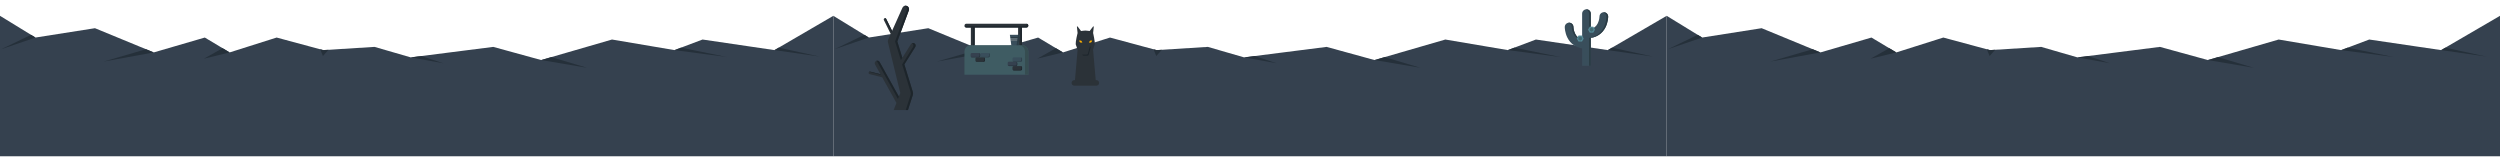
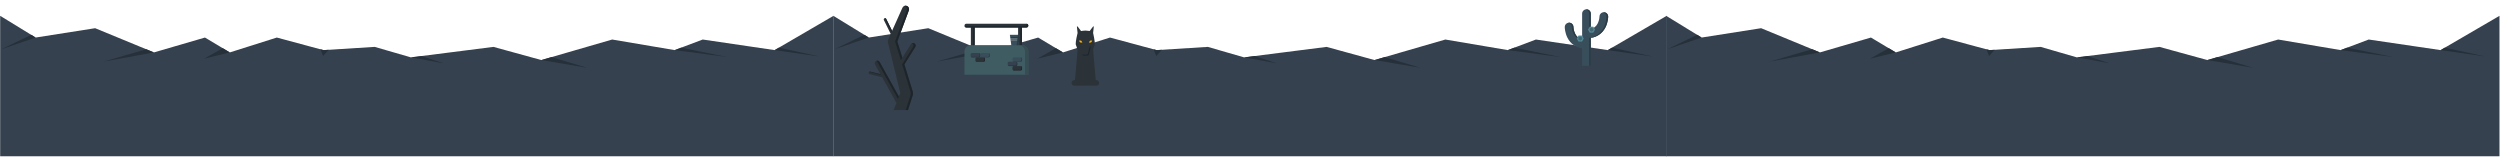
<svg xmlns="http://www.w3.org/2000/svg" version="1.1" x="0px" y="0px" viewBox="0 0 14400 900" enable-background="new 0 0 14400 900" xml:space="preserve">
  <g id="Layer_5">
    <g>
      <polygon fill="#35414F" points="4800,91.095 5004.25,216.238 5347,162.399 5685.665,301.959 5979.606,216.238 6122.711,301.959     6393.523,216.238 6661.92,288.602 6957.41,270.077 7165.934,330.518 7641.273,270.077 7917.218,345.921 8325.137,227.656     8685.064,288.602 8846.767,227.656 9260.949,288.602 9600,91.095 9600,900 4800,900   " />
      <polygon fill="#25303A" points="5004.25,216.238 4807,283.556 4978.657,200.557   " />
      <polygon fill="#25303A" points="5685.665,301.959 5396,354.792 5641.006,283.556   " />
      <polygon fill="#25303A" points="6122.711,301.959 5974,338.281 6082.042,277.597   " />
      <polygon fill="#25303A" points="7165.934,330.518 7353.674,364.509 7227.085,322.742   " />
      <polygon fill="#25303A" points="6644.399,283.878 6660,322.742 6692.479,286.686 6661.92,288.602   " />
      <polygon fill="#25303A" points="7917.218,345.921 8182.466,390.718 7976.022,328.873   " />
      <polygon fill="#25303A" points="8685.064,288.602 8989.501,328.873 8722.819,274.373   " />
      <polygon fill="#25303A" points="9285.377,274.373 9521.975,326.1 9260.949,288.602   " />
-     </g>
-     <g>
-       <polygon fill="#35414F" points="0,91.095 204.25,216.238 547,162.399 885.665,301.959 1179.606,216.238 1322.711,301.959     1593.523,216.238 1861.92,288.602 2157.41,270.077 2365.934,330.518 2841.273,270.077 3117.218,345.921 3525.137,227.656     3885.065,288.602 4046.767,227.656 4460.95,288.602 4800,91.095 4800,900 0,900   " />
-       <polygon fill="#25303A" points="204.25,216.238 7,283.556 178.657,200.557   " />
-       <polygon fill="#25303A" points="885.665,301.959 596,354.792 841.006,283.556   " />
-       <polygon fill="#25303A" points="1322.711,301.959 1174,338.281 1282.042,277.597   " />
-       <polygon fill="#25303A" points="2365.934,330.518 2553.674,364.509 2427.085,322.742   " />
-       <polygon fill="#25303A" points="1844.4,283.878 1860,322.742 1892.479,286.686 1861.92,288.602   " />
-       <polygon fill="#25303A" points="3117.218,345.921 3382.466,390.718 3176.022,328.873   " />
-       <polygon fill="#25303A" points="3885.065,288.602 4189.501,328.873 3922.819,274.373   " />
-       <polygon fill="#25303A" points="4485.377,274.373 4721.974,326.1 4460.95,288.602   " />
-     </g>
-     <g>
-       <polygon fill="#35414F" points="9600,91.095 9804.25,216.238 10147,162.399 10485.665,301.959 10779.605,216.238     10922.711,301.959 11193.523,216.238 11461.92,288.602 11757.41,270.077 11965.934,330.518 12441.273,270.077 12717.219,345.921     13125.137,227.656 13485.064,288.602 13646.767,227.656 14060.949,288.602 14400,91.095 14400,900 9600,900   " />
-       <polygon fill="#25303A" points="9804.25,216.238 9607,283.556 9778.657,200.557   " />
-       <polygon fill="#25303A" points="10485.665,301.959 10196,354.792 10441.006,283.556   " />
-       <polygon fill="#25303A" points="10922.711,301.959 10774,338.281 10882.042,277.597   " />
-       <polygon fill="#25303A" points="11965.934,330.518 12153.674,364.509 12027.085,322.742   " />
-       <polygon fill="#25303A" points="11444.399,283.878 11460,322.742 11492.479,286.686 11461.92,288.602   " />
-       <polygon fill="#25303A" points="12717.219,345.921 12982.466,390.718 12776.022,328.873   " />
-       <polygon fill="#25303A" points="13485.064,288.602 13789.501,328.873 13522.819,274.373   " />
-       <polygon fill="#25303A" points="14085.377,274.373 14321.975,326.1 14060.949,288.602   " />
    </g>
  </g>
  <g id="Layer_3">
</g>
  <g id="Layer_2">
</g>
  <g id="Layer_1">
</g>
  <g id="measurement_x5F_tools">
    <g>
      <g>
        <path fill="#394E5B" d="M9238.048,70.467c-13.808,0-25,11.192-25,25c0,0.191-0.424,19.946-9.86,38.819     c-8.636,17.271-21.875,28.239-40.14,33.159V78.651c0-13.807-11.193-25-25-25s-25,11.193-25,25v148.978     c-18.265-4.92-31.504-15.887-40.14-33.159c-9.437-18.873-9.86-38.628-9.86-38.819c0-13.808-11.192-25-25-25s-25,11.192-25,25     c0,3.163,0.425,31.751,15.14,61.181c9.228,18.455,22.073,33.258,38.181,43.995c13.561,9.041,29.193,15.018,46.68,17.873v100.126     h50v-160.31c17.486-2.854,33.119-8.832,46.68-17.873c16.107-10.737,28.953-25.54,38.181-43.995     c14.715-29.43,15.14-58.018,15.14-61.181C9263.048,81.66,9251.855,70.467,9238.048,70.467z" />
        <g>
          <path fill="#2A3B44" d="M9053.048,155.651c0,0.191,0.424,19.946,9.86,38.819c8.636,17.271,21.875,28.239,40.14,33.159v-3.526      c-13.193-5.861-23.169-15.69-30.14-29.633c-9.437-18.873-9.86-38.628-9.86-38.819c0-13.808-11.192-25-25-25      c-1.713,0-3.385,0.173-5,0.501C9044.459,133.468,9053.048,143.555,9053.048,155.651z" />
          <path fill="#2A3B44" d="M9153.048,78.651v88.795c3.521-0.948,6.85-2.127,10-3.526V78.651c0-13.807-11.193-25-25-25      c-1.713,0-3.385,0.173-5,0.501C9144.458,56.468,9153.048,66.556,9153.048,78.651z" />
          <path fill="#2A3B44" d="M9238.048,70.467c-1.713,0-3.385,0.173-5,0.501c11.411,2.316,20,12.404,20,24.499      c0,3.163-0.425,31.751-15.14,61.181c-9.228,18.455-22.073,33.258-38.181,43.995c-13.561,9.041-29.193,15.018-46.68,17.873      v160.31h10v-160.31c17.486-2.854,33.119-8.832,46.68-17.873c16.107-10.737,28.953-25.54,38.181-43.995      c14.715-29.43,15.14-58.018,15.14-61.181C9263.048,81.66,9251.855,70.467,9238.048,70.467z" />
        </g>
      </g>
      <polygon fill="#538896" points="9157.199,188.094 9147.199,170.773 9157.199,153.453 9177.199,153.453 9187.199,170.773     9177.199,188.094   " />
      <polygon fill="#538896" points="9092.224,239.415 9082.224,222.094 9092.224,204.774 9112.224,204.774 9122.224,222.094     9112.224,239.415   " />
      <polygon fill="#426972" points="9177.577,176.765 9167.199,182.757 9156.82,176.765 9156.82,164.781 9167.199,158.789     9177.577,164.781   " />
      <polygon fill="#426972" points="9112.602,228.086 9102.224,234.078 9091.845,228.086 9091.845,216.102 9102.224,210.11     9112.602,216.102   " />
    </g>
    <g id="dead_x5F_tree_2_">
      <path fill="#2B3238" d="M5008.696,427.017l72.767,18.447l82.016,147.321l-16.087,41.385h82.436l27.05-84.01l0.65-2.011    c1.976-6.114,2.16-12.875,0.128-19.483l-48.48-157.656l62.806-100.535c4.389-7.025,2.252-16.279-4.774-20.669    c-7.028-4.391-16.281-2.252-20.669,4.774l-49.031,78.485l-28.98-94.242l66.508-179.138c3.608-9.788-0.916-20.898-10.579-25.227    c-10.086-4.518-21.925-0.005-26.443,10.081l-59.635,133.121l-33.866-68.734c-1.83-3.716-6.326-5.244-10.042-3.413    c-3.716,1.83-5.244,6.327-3.413,10.042l39.069,79.296c0.092,0.188,0.206,0.356,0.312,0.532l-14.59,32.57    c-2.108,4.704-2.733,10.131-1.417,15.527l0.392,1.606l70.844,290.621l-8.07,20.761l-111.107-199.577    c-4.028-7.238-13.163-9.839-20.401-5.81s-9.84,13.163-5.81,20.401l31.155,55.962l-59.051-14.97    c-4.015-1.015-8.096,1.412-9.112,5.428C5002.251,421.918,5004.681,425.998,5008.696,427.017z" />
      <path fill="#1D252B" d="M5211.559,34.458c9.662,4.329,14.187,15.438,10.578,25.227l-66.508,179.138l33.235,108.078l8.644-13.836    l-28.98-94.242l66.508-179.138c3.608-9.788-0.916-20.898-10.578-25.227c-4.802-2.151-9.993-2.235-14.61-0.665    C5210.421,33.99,5210.993,34.205,5211.559,34.458z" />
      <path fill="#1D252B" d="M5053.59,356.892l118.702,213.219l5.304-13.643l-111.107-199.577c-3.872-6.958-12.458-9.612-19.547-6.23    C5049.657,351.955,5052.016,354.063,5053.59,356.892z" />
      <path fill="#1D252B" d="M5267.207,249.806c-4.507-2.816-9.924-2.934-14.391-0.812c0.506,0.242,1.005,0.508,1.492,0.812    c7.026,4.39,9.163,13.644,4.774,20.669l-62.806,100.535l48.48,157.656c2.032,6.608,1.849,13.369-0.128,19.483l-0.65,2.011    l-27.05,84.01h12.898l27.05-84.01l0.65-2.011c1.977-6.114,2.16-12.875,0.128-19.483l-48.48-157.656l62.806-100.535    C5276.37,263.45,5274.233,254.196,5267.207,249.806z" />
      <path fill="#1D252B" d="M5073.552,431.253l-2.119-3.807l-59.051-14.97c-2.449-0.619-4.919,0.048-6.707,1.57L5073.552,431.253z" />
      <path fill="#1D252B" d="M5135.185,184.788l3.193-7.128l-33.866-68.734c-1.689-3.431-5.651-4.99-9.173-3.769L5135.185,184.788z" />
    </g>
    <g>
      <g id="well_5_">
        <path fill="#2B3238" d="M5912.084,136.549h-25.745h-11.034h-11.034H5614.18h-11.034h-11.034h-25.745     c-6.094,0-11.034,4.939-11.034,11.034c0,6.094,4.939,11.034,11.034,11.034h25.745v233.19c0,6.094,4.939,11.034,11.034,11.034     s11.034-4.939,11.034-11.034v-233.19h250.093v233.376c0,6.094,4.939,11.034,11.034,11.034s11.034-4.939,11.034-11.034V158.616     h25.745c6.094,0,11.034-4.939,11.034-11.034C5923.118,141.488,5918.179,136.549,5912.084,136.549z" />
        <path fill="#3F5C63" d="M5886.34,260.045h-294.228c-20.312,0-36.778,16.467-36.778,36.778v133.74h367.784v-133.74     C5923.118,276.512,5906.651,260.045,5886.34,260.045z" />
        <path fill="#1D252B" d="M5913.418,136.637c0.367,1.099,0.574,2.271,0.574,3.494c0,6.094-4.939,11.034-11.033,11.034h-25.745     h-22.067h-250.093h-47.812c-0.452,0-0.896-0.036-1.333-0.088c1.462,4.379,5.587,7.54,10.459,7.54h38.686v101.429h9.126V158.616     h240.967h22.067v101.429h9.126V158.616h25.745c6.094,0,11.034-4.939,11.034-11.034     C5923.118,141.94,5918.882,137.297,5913.418,136.637z" />
        <g>
          <g>
            <polygon fill="#394E5B" points="5819.575,220.471 5820.414,226.63 5870.906,226.63 5871.744,220.471      " />
            <polygon fill="#394E5B" points="5874.486,200.307 5816.833,200.307 5818.574,213.115 5872.744,213.115      " />
            <polygon fill="#394E5B" points="5824.994,260.308 5866.325,260.308 5869.905,233.985 5821.413,233.985      " />
            <polygon fill="#2A3B44" points="5818.574,213.115 5819.075,216.793 5819.575,220.471 5871.744,220.471 5872.244,216.793        5872.744,213.115      " />
            <polygon fill="#2A3B44" points="5820.413,226.63 5820.913,230.308 5821.413,233.985 5869.905,233.985 5870.406,230.308        5870.906,226.63      " />
          </g>
          <polygon fill="#2A3B44" points="5863.576,200.307 5855.415,260.308 5866.325,260.308 5874.486,200.307     " />
        </g>
        <path fill="#35414F" d="M5645.882,323.01c0,4.062-3.293,7.356-7.356,7.356h-40.456c-4.062,0-7.356-3.293-7.356-7.356v-10.298     c0-4.062,3.293-7.356,7.356-7.356h40.456c4.062,0,7.356,3.293,7.356,7.356V323.01z" />
        <path fill="#394E5B" d="M5701.049,323.01c0,4.062-3.293,7.356-7.356,7.356h-40.456c-4.062,0-7.355-3.293-7.355-7.356v-10.298     c0-4.062,3.293-7.356,7.355-7.356h40.456c4.062,0,7.356,3.293,7.356,7.356V323.01z" />
        <path fill="#2B3238" d="M5673.465,348.019c0,4.062-3.293,7.356-7.355,7.356h-40.457c-4.062,0-7.355-3.293-7.355-7.356v-10.298     c0-4.062,3.293-7.356,7.355-7.356h40.457c4.062,0,7.355,3.293,7.355,7.356V348.019z" />
        <path fill="#2B3238" d="M5887.035,398.038c0,4.062-3.293,7.356-7.355,7.356h-40.457c-4.062,0-7.355-3.293-7.355-7.356V387.74     c0-4.062,3.293-7.356,7.355-7.356h40.457c4.062,0,7.355,3.293,7.355,7.356V398.038z" />
        <path fill="#394E5B" d="M5887.035,348.019c0,4.062-3.293,7.356-7.355,7.356h-40.457c-4.062,0-7.355-3.293-7.355-7.356v-10.298     c0-4.062,3.293-7.356,7.355-7.356h40.457c4.062,0,7.355,3.293,7.355,7.356V348.019z" />
        <path fill="#35414F" d="M5859.451,373.028c0,4.062-3.293,7.356-7.355,7.356h-40.456c-4.062,0-7.356-3.293-7.356-7.356V362.73     c0-4.062,3.293-7.356,7.356-7.356h40.456c4.062,0,7.355,3.293,7.355,7.356V373.028z" />
        <path fill="#25303A" d="M5641.04,305.826c0.728,1.142,1.164,2.489,1.164,3.944v10.298c0,4.062-3.292,7.356-7.355,7.356h-40.456     c-0.887,0-1.726-0.182-2.513-0.469c1.306,2.046,3.583,3.412,6.19,3.412h40.456c4.063,0,7.356-3.293,7.356-7.356v-10.298     C5645.882,309.536,5643.858,306.856,5641.04,305.826z" />
        <path fill="#2A3B44" d="M5696.207,305.826c0.729,1.142,1.165,2.489,1.165,3.944v10.298c0,4.062-3.293,7.356-7.356,7.356h-40.456     c-0.887,0-1.726-0.182-2.513-0.469c1.306,2.046,3.583,3.412,6.19,3.412h40.456c4.063,0,7.356-3.293,7.356-7.356v-10.298     C5701.049,309.536,5699.026,306.856,5696.207,305.826z" />
        <path fill="#1D252B" d="M5668.623,330.835c0.729,1.142,1.165,2.489,1.165,3.944v10.298c0,4.062-3.293,7.356-7.355,7.356h-40.457     c-0.886,0-1.725-0.182-2.513-0.469c1.306,2.046,3.583,3.412,6.19,3.412h40.457c4.063,0,7.355-3.293,7.355-7.356v-10.298     C5673.465,334.545,5671.442,331.865,5668.623,330.835z" />
        <path fill="#1D252B" d="M5882.193,380.853c0.729,1.142,1.165,2.489,1.165,3.944v10.298c0,4.062-3.293,7.356-7.356,7.356h-40.456     c-0.886,0-1.726-0.182-2.513-0.469c1.306,2.046,3.583,3.412,6.19,3.412h40.457c4.062,0,7.355-3.293,7.355-7.356V387.74     C5887.035,384.564,5885.012,381.884,5882.193,380.853z" />
        <path fill="#25303A" d="M5854.609,355.844c0.728,1.142,1.164,2.489,1.164,3.944v10.298c0,4.063-3.292,7.356-7.355,7.356h-40.457     c-0.886,0-1.725-0.182-2.513-0.469c1.306,2.046,3.583,3.412,6.191,3.412h40.456c4.063,0,7.355-3.293,7.355-7.356V362.73     C5859.451,359.555,5857.428,356.874,5854.609,355.844z" />
        <path fill="#2A3B44" d="M5882.192,330.835c0.729,1.142,1.165,2.489,1.165,3.944v10.298c0,4.062-3.293,7.356-7.356,7.356h-40.456     c-0.887,0-1.726-0.182-2.513-0.469c1.306,2.046,3.583,3.412,6.19,3.412h40.457c4.062,0,7.355-3.293,7.355-7.356v-10.298     C5887.035,334.545,5885.012,331.865,5882.192,330.835z" />
      </g>
      <path fill="#364D51" d="M5886.34,260.045h-19.288c20.31,0.002,36.775,16.468,36.775,36.778v133.74l19.292,0v-133.74    C5923.118,276.512,5906.651,260.045,5886.34,260.045z" />
    </g>
    <g id="wolf_2_">
      <path fill="#2B3238" d="M6314.959,461.545h-3.526l-15.3-175.508l7.389-23.417c0.098-0.15,2.43-5.861,2.599-7.943    c1.289-15.903-9.459-63.116-9.459-63.116c-0.006-0.021-0.015-0.041-0.021-0.062c-0.111-0.373-0.245-0.737-0.382-1.1l3.878-36.046    c0.079-0.759-0.228-1.544-0.881-2.039c-0.993-0.751-2.407-0.556-3.158,0.437l-19.648,25.96c0,0-18.601-2.71-24.851-2.71    c-6.25,0-24.854,2.71-24.854,2.71l-19.648-25.96c-0.462-0.607-1.224-0.969-2.039-0.881c-1.238,0.133-2.133,1.245-2,2.483    l3.878,36.045c-0.138,0.363-0.271,0.727-0.382,1.1c-0.006,0.021-0.015,0.041-0.021,0.062c0,0-11.628,47.165-10.46,63.116    c0.153,2.084,2.501,7.794,2.599,7.943l8.388,23.417l-15.3,175.508h-3.526c-8.859,0-16.041,7.182-16.041,16.041    s7.182,16.041,16.041,16.041h63.363h63.363c8.859,0,16.041-7.182,16.041-16.041S6323.818,461.545,6314.959,461.545z" />
      <g>
        <path fill="#FFB000" d="M6221.72,244.277c-2.678-1.709-6.48-10.931-6.48-10.931s9.966-0.436,12.644,1.273     c2.678,1.709,6.48,10.931,6.48,10.931S6224.398,245.986,6221.72,244.277z" />
      </g>
      <g>
        <path fill="#FFB000" d="M6284.859,244.277c2.678-1.709,6.48-10.931,6.48-10.931s-9.965-0.436-12.644,1.273     c-2.678,1.709-6.48,10.931-6.48,10.931S6282.181,245.986,6284.859,244.277z" />
      </g>
      <g>
        <path fill="#1D252B" d="M6277.58,265.704c0.061,0.809-0.001,1.64-0.219,2.469l-10.712,40.779     c-0.866,3.297-3.846,5.595-7.254,5.595h-22.061c-1.238,0-2.415-0.311-3.459-0.855l0.375,1.429     c0.866,3.297,3.846,5.595,7.254,5.595h22.06c3.408,0,6.388-2.298,7.254-5.595l10.712-40.779     C6282.453,270.828,6280.723,267.243,6277.58,265.704z" />
      </g>
    </g>
+     <g>
+       <polygon fill="#35414F" points="1,91.095 205.25,216.238 548,162.399 886.665,301.959 1180.606,216.238 1323.711,301.959     1594.523,216.238 1862.92,288.602 2158.41,270.077 2366.934,330.518 2842.273,270.077 3118.218,345.921 3526.137,227.656     3886.065,288.602 4047.767,227.656 4461.95,288.602 4801,91.095 4801,900 1,900   " />
+       <polygon fill="#25303A" points="205.25,216.238 8,283.556 179.657,200.557   " />
+       <polygon fill="#25303A" points="886.665,301.959 597,354.792 842.006,283.556   " />
+       <polygon fill="#25303A" points="1323.711,301.959 1175,338.281 1283.042,277.597   " />
+       <polygon fill="#25303A" points="2366.934,330.518 2554.674,364.509 2428.085,322.742   " />
+       <polygon fill="#25303A" points="1845.4,283.878 1861,322.742 1893.479,286.686 1862.92,288.602   " />
+       <polygon fill="#25303A" points="3118.218,345.921 3383.466,390.718 3177.022,328.873   " />
+       <polygon fill="#25303A" points="3886.065,288.602 4190.501,328.873 3923.819,274.373   " />
+       <polygon fill="#25303A" points="4486.377,274.373 4722.974,326.1 4461.95,288.602   " />
+     </g>
+     <g>
+       <polygon fill="#35414F" points="9597,91.095 9801.25,216.238 10144,162.399 10482.665,301.959 10776.605,216.238     10919.711,301.959 11190.523,216.238 11458.92,288.602 11754.41,270.077 11962.934,330.518 12438.273,270.077 12714.219,345.921     13122.137,227.656 13482.064,288.602 13643.767,227.656 14057.949,288.602 14397,91.095 14397,900 9597,900   " />
+       <polygon fill="#25303A" points="9801.25,216.238 9604,283.556 9775.657,200.557   " />
+       <polygon fill="#25303A" points="10482.665,301.959 10193,354.792 10438.006,283.556   " />
+       <polygon fill="#25303A" points="10919.711,301.959 10771,338.281 10879.042,277.597   " />
+       <polygon fill="#25303A" points="11962.934,330.518 12150.674,364.509 12024.085,322.742   " />
+       <polygon fill="#25303A" points="11441.399,283.878 11457,322.742 11489.479,286.686 11458.92,288.602   " />
+       <polygon fill="#25303A" points="12714.219,345.921 12979.466,390.718 12773.022,328.873   " />
+       <polygon fill="#25303A" points="13482.064,288.602 13786.501,328.873 13519.819,274.373   " />
+       <polygon fill="#25303A" points="14082.377,274.373 14318.975,326.1 14057.949,288.602   " />
+     </g>
  </g>
</svg>
